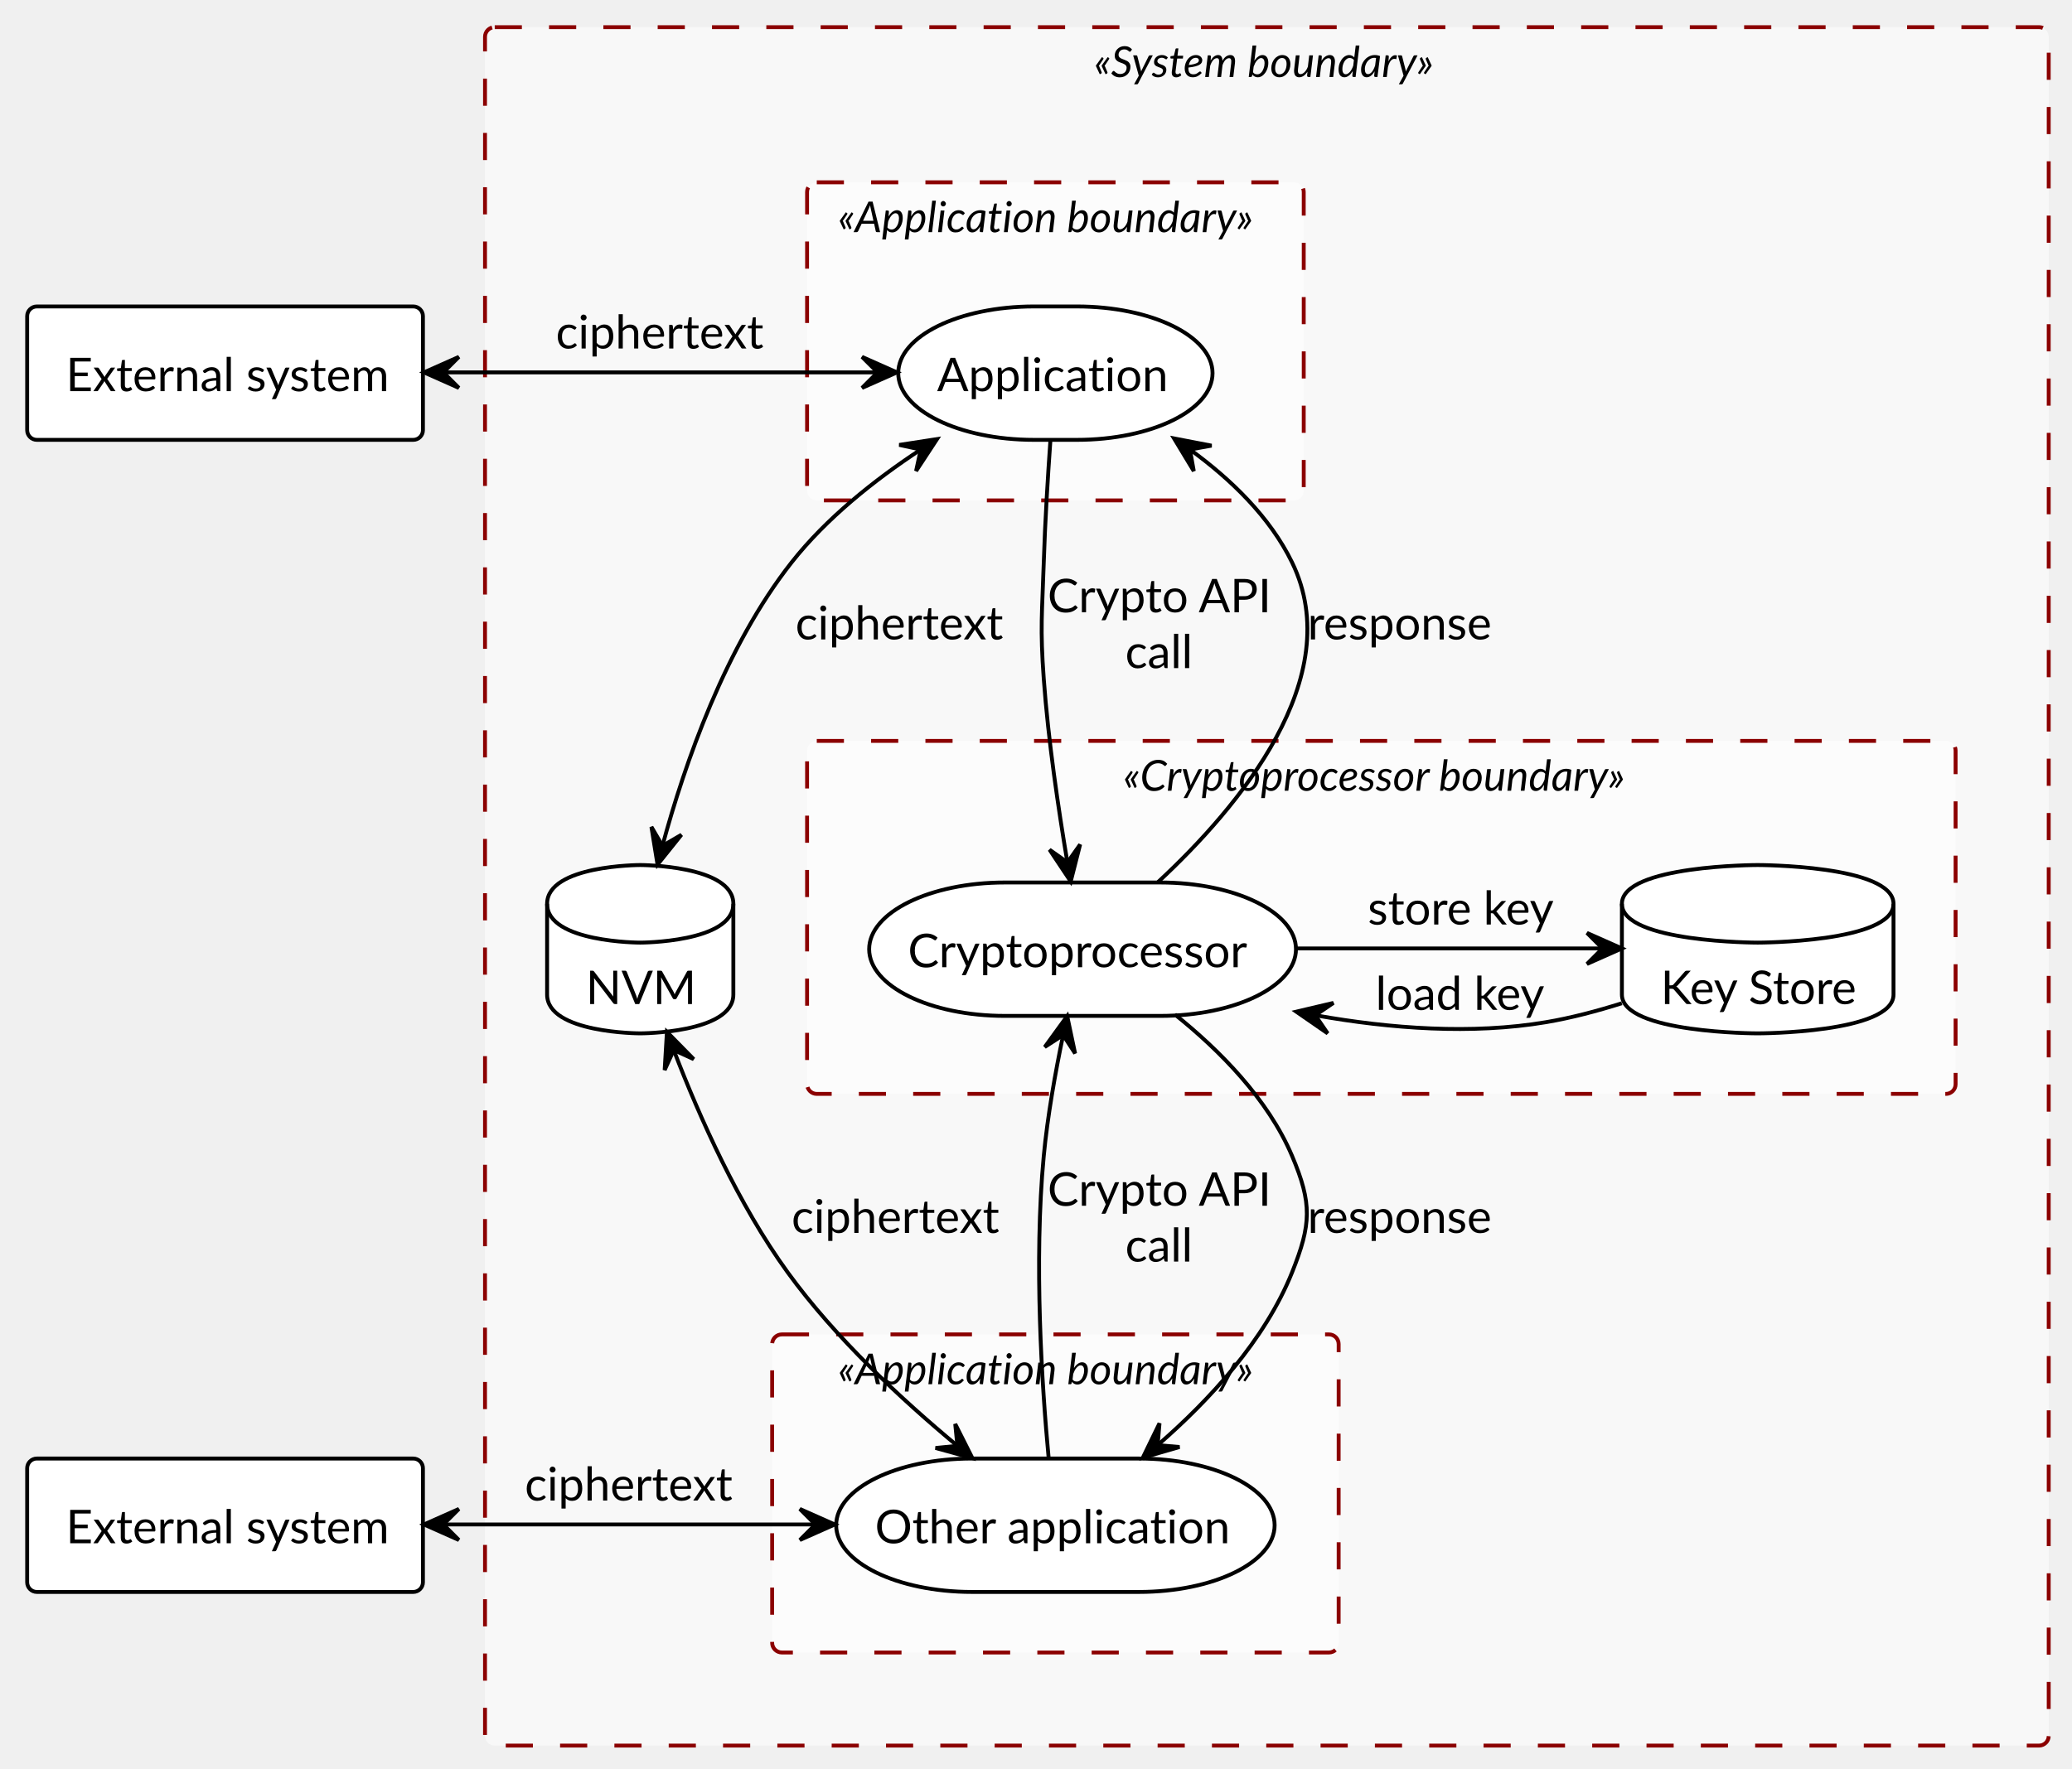
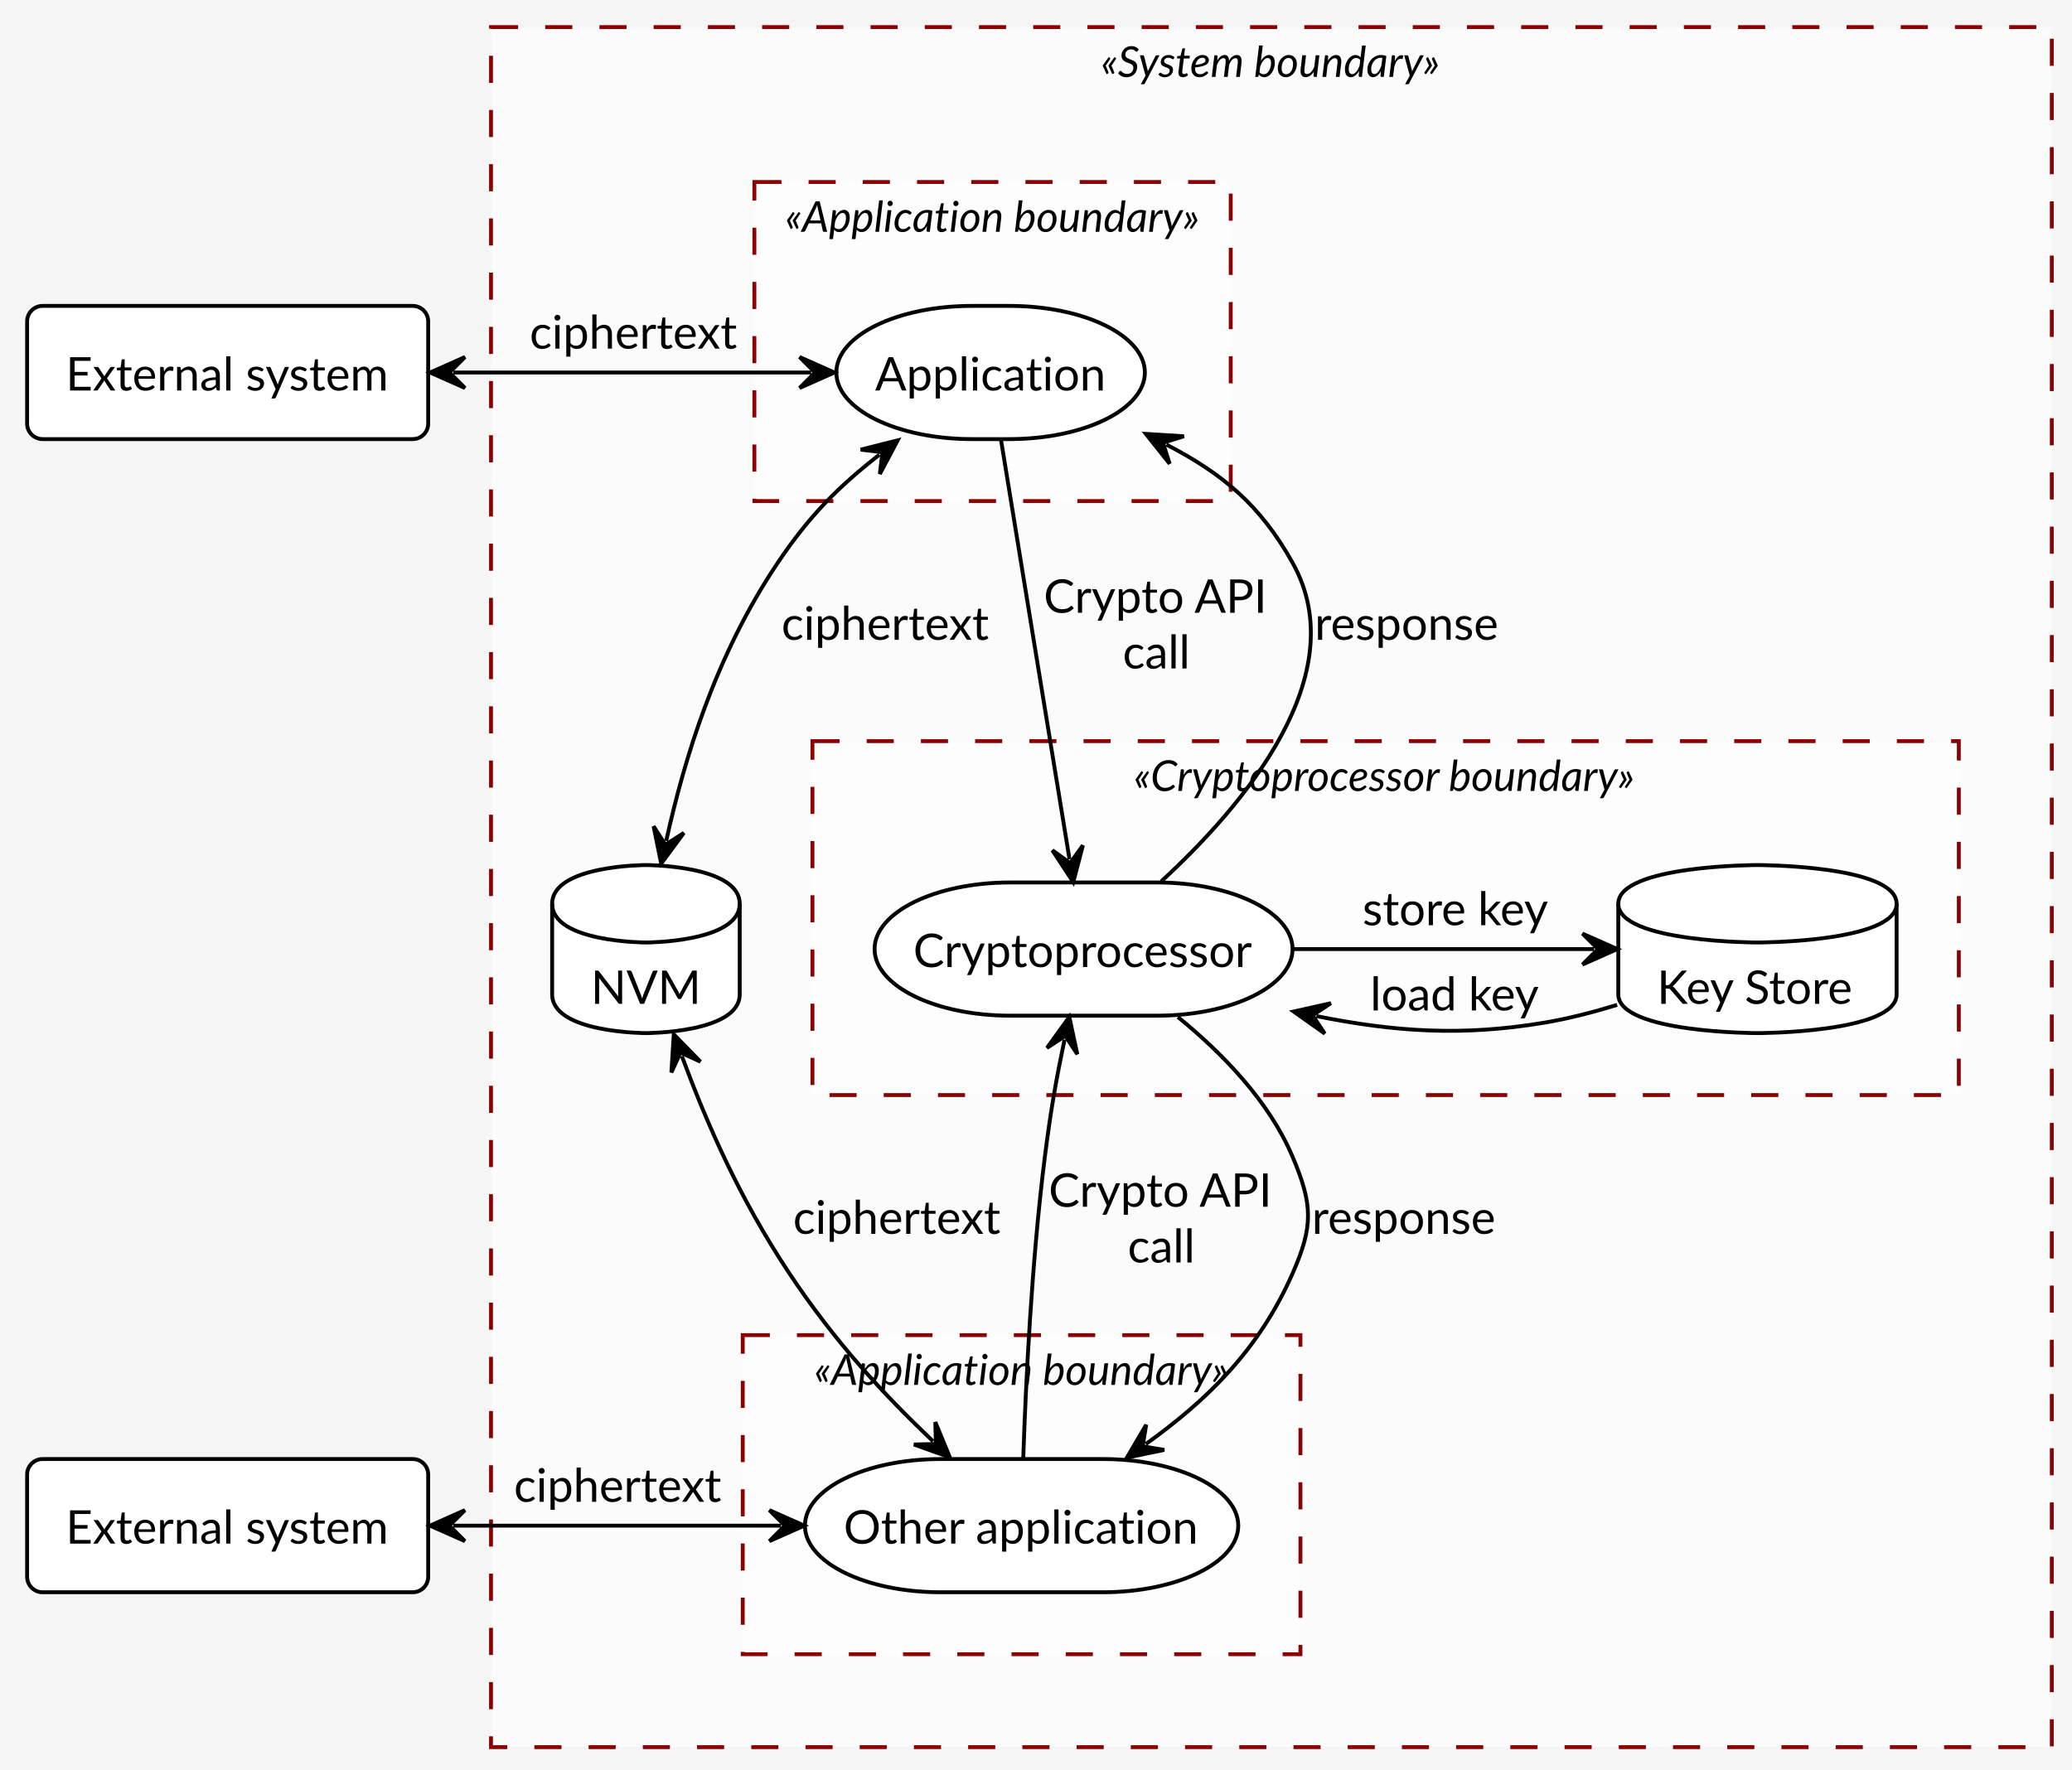
- <svg xmlns="http://www.w3.org/2000/svg" contentStyleType="text/css" height="456px" preserveAspectRatio="none" style="width:534px;height:456px;background:#FFFFFF55;" version="1.1" viewBox="0 0 534 456" width="534px" zoomAndPan="magnify">
+ <svg xmlns="http://www.w3.org/2000/svg" contentStyleType="text/css" data-diagram-type="DESCRIPTION" height="457px" preserveAspectRatio="none" style="width:535px;height:457px;background:#FFFFFF55;" version="1.1" viewBox="0 0 535 457" width="535px" zoomAndPan="magnify">
  <defs />
  <g>
-     <g id="cluster_##4">
-       <rect fill="#FFFFFF" fill-opacity="0.565" height="443" rx="2.5" ry="2.5" style="stroke:#8B0000;stroke-width:1.0;stroke-dasharray:7.0,7.0;" width="403" x="125" y="7" />
-       <text fill="#000000" font-family="Lato,sans-serif" font-size="11" font-style="italic" lengthAdjust="spacing" textLength="89" x="282" y="19.843">«System boundary»</text>
+     <rect fill="#FFFFFF" fill-opacity="0.333" height="457" style="stroke:none;stroke-width:1;" width="535" x="0" y="0" />
+     <g class="cluster" data-entity="##4" data-source-line="14" data-uid="ent0005" id="cluster_##4">
+       <rect fill="#FFFFFF" fill-opacity="0.565" height="444.2" style="stroke:#8B0000;stroke-width:1;stroke-dasharray:7.0,7.0;" width="403" x="126.78" y="7" />
+       <text fill="#000000" font-family="Lato,sans-serif" font-size="11" font-style="italic" lengthAdjust="spacing" textLength="87.984" x="284.288" y="19.857">«System boundary»</text>
    </g>
-     <g id="cluster_##6">
-       <rect fill="#FFFFFF" fill-opacity="0.565" height="82" rx="2.5" ry="2.5" style="stroke:#8B0000;stroke-width:1.0;stroke-dasharray:7.0,7.0;" width="128" x="208" y="47" />
-       <text fill="#000000" font-family="Lato,sans-serif" font-size="11" font-style="italic" lengthAdjust="spacing" textLength="112" x="216" y="59.843">«Application boundary»</text>
+     <g class="cluster" data-entity="##6" data-source-line="14" data-uid="ent0007" id="cluster_##6">
+       <rect fill="#FFFFFF" fill-opacity="0.565" height="82.4" style="stroke:#8B0000;stroke-width:1;stroke-dasharray:7.0,7.0;" width="123" x="194.78" y="47" />
+       <text fill="#000000" font-family="Lato,sans-serif" font-size="11" font-style="italic" lengthAdjust="spacing" textLength="107.063" x="202.749" y="59.857">«Application boundary»</text>
    </g>
-     <g id="cluster_##10">
-       <rect fill="#FFFFFF" fill-opacity="0.565" height="82" rx="2.5" ry="2.5" style="stroke:#8B0000;stroke-width:1.0;stroke-dasharray:7.0,7.0;" width="146" x="199" y="344" />
-       <text fill="#000000" font-family="Lato,sans-serif" font-size="11" font-style="italic" lengthAdjust="spacing" textLength="112" x="216" y="356.844">«Application boundary»</text>
+     <g class="cluster" data-entity="##10" data-source-line="14" data-uid="ent0011" id="cluster_##10">
+       <rect fill="#FFFFFF" fill-opacity="0.565" height="82.4" style="stroke:#8B0000;stroke-width:1;stroke-dasharray:7.0,7.0;" width="144" x="191.78" y="344.8" />
+       <text fill="#000000" font-family="Lato,sans-serif" font-size="11" font-style="italic" lengthAdjust="spacing" textLength="107.063" x="210.249" y="357.657">«Application boundary»</text>
    </g>
-     <g id="cluster_##13">
-       <rect fill="#FFFFFF" fill-opacity="0.565" height="91" rx="2.5" ry="2.5" style="stroke:#8B0000;stroke-width:1.0;stroke-dasharray:7.0,7.0;" width="296" x="208" y="191" />
-       <text fill="#000000" font-family="Lato,sans-serif" font-size="11" font-style="italic" lengthAdjust="spacing" textLength="133" x="289.5" y="203.844">«Cryptoprocessor boundary»</text>
+     <g class="cluster" data-entity="##13" data-source-line="14" data-uid="ent0014" id="cluster_##13">
+       <rect fill="#FFFFFF" fill-opacity="0.565" height="91.4" style="stroke:#8B0000;stroke-width:1;stroke-dasharray:7.0,7.0;" width="296" x="209.78" y="191.4" />
+       <text fill="#000000" font-family="Lato,sans-serif" font-size="11" font-style="italic" lengthAdjust="spacing" textLength="130.048" x="292.756" y="204.257">«Cryptoprocessor boundary»</text>
    </g>
-     <g id="elem_nvm">
-       <path d="M141,233 C141,223 165,223 165,223 C165,223 189,223 189,233 L189,256.392 C189,266.392 165,266.392 165,266.392 C165,266.392 141,266.392 141,256.392 L141,233 " fill="#FFFFFF" style="stroke:#000000;stroke-width:1.0;" />
-       <path d="M141,233 C141,243 165,243 165,243 C165,243 189,243 189,233 " fill="none" style="stroke:#000000;stroke-width:1.0;" />
-       <text fill="#000000" font-family="Lato,sans-serif" font-size="12" lengthAdjust="spacing" textLength="28" x="151" y="258.837">NVM</text>
+     <g class="entity" data-entity="nvm" data-source-line="13" data-uid="ent0009" id="entity_nvm">
+       <path d="M142.57,233.4 C142.57,223.4 166.784,223.4 166.784,223.4 C166.784,223.4 190.998,223.4 190.998,233.4 L190.998,256.8 C190.998,266.8 166.784,266.8 166.784,266.8 C166.784,266.8 142.57,266.8 142.57,256.8 L142.57,233.4" fill="#FFFFFF" style="stroke:#000000;stroke-width:1;" />
+       <path d="M142.57,233.4 C142.57,243.4 166.784,243.4 166.784,243.4 C166.784,243.4 190.998,243.4 190.998,233.4" fill="none" style="stroke:#000000;stroke-width:1;" />
+       <text fill="#000000" font-family="Lato,sans-serif" font-size="12" lengthAdjust="spacing" textLength="28.428" x="152.57" y="259.244">NVM</text>
    </g>
-     <g id="elem_app">
-       <rect fill="#FFFFFF" height="34.392" rx="35" ry="35" style="stroke:#000000;stroke-width:1.0;" width="81" x="231.5" y="79" />
-       <text fill="#000000" font-family="Lato,sans-serif" font-size="12" lengthAdjust="spacing" textLength="61" x="241.5" y="100.838">Application</text>
+     <g class="entity" data-entity="app" data-source-line="11" data-uid="ent0008" id="entity_app">
+       <rect fill="#FFFFFF" height="34.4" rx="35" ry="35" style="stroke:#000000;stroke-width:1;" width="79.664" x="215.95" y="79" />
+       <text fill="#000000" font-family="Lato,sans-serif" font-size="12" lengthAdjust="spacing" textLength="59.664" x="225.95" y="100.844">Application</text>
    </g>
-     <g id="elem_app2">
-       <rect fill="#FFFFFF" height="34.392" rx="35" ry="35" style="stroke:#000000;stroke-width:1.0;" width="113" x="215.5" y="376" />
-       <text fill="#000000" font-family="Lato,sans-serif" font-size="12" lengthAdjust="spacing" textLength="93" x="225.5" y="397.837">Other application</text>
+     <g class="entity" data-entity="app2" data-source-line="15" data-uid="ent0012" id="entity_app2">
+       <rect fill="#FFFFFF" height="34.4" rx="35" ry="35" style="stroke:#000000;stroke-width:1;" width="111.884" x="207.84" y="376.8" />
+       <text fill="#000000" font-family="Lato,sans-serif" font-size="12" lengthAdjust="spacing" textLength="91.884" x="217.84" y="398.644">Other application</text>
    </g>
-     <g id="elem_crypto">
-       <rect fill="#FFFFFF" height="34.392" rx="35" ry="35" style="stroke:#000000;stroke-width:1.0;" width="110" x="224" y="227.5" />
-       <text fill="#000000" font-family="Lato,sans-serif" font-size="12" lengthAdjust="spacing" textLength="90" x="234" y="249.338">Cryptoprocessor</text>
+     <g class="entity" data-entity="crypto" data-source-line="18" data-uid="ent0015" id="entity_crypto">
+       <rect fill="#FFFFFF" height="34.4" rx="35" ry="35" style="stroke:#000000;stroke-width:1;" width="107.93" x="225.82" y="227.9" />
+       <text fill="#000000" font-family="Lato,sans-serif" font-size="12" lengthAdjust="spacing" textLength="87.93" x="235.82" y="249.744">Cryptoprocessor</text>
    </g>
-     <g id="elem_keys">
-       <path d="M418,233 C418,223 453,223 453,223 C453,223 488,223 488,233 L488,256.392 C488,266.392 453,266.392 453,266.392 C453,266.392 418,266.392 418,256.392 L418,233 " fill="#FFFFFF" style="stroke:#000000;stroke-width:1.0;" />
-       <path d="M418,233 C418,243 453,243 453,243 C453,243 488,243 488,233 " fill="none" style="stroke:#000000;stroke-width:1.0;" />
-       <text fill="#000000" font-family="Lato,sans-serif" font-size="12" lengthAdjust="spacing" textLength="50" x="428" y="258.837">Key Store</text>
+     <g class="entity" data-entity="keys" data-source-line="19" data-uid="ent0016" id="entity_keys">
+       <path d="M417.85,233.4 C417.85,223.4 453.782,223.4 453.782,223.4 C453.782,223.4 489.714,223.4 489.714,233.4 L489.714,256.8 C489.714,266.8 453.782,266.8 453.782,266.8 C453.782,266.8 417.85,266.8 417.85,256.8 L417.85,233.4" fill="#FFFFFF" style="stroke:#000000;stroke-width:1;" />
+       <path d="M417.85,233.4 C417.85,243.4 453.782,243.4 453.782,243.4 C453.782,243.4 489.714,243.4 489.714,233.4" fill="none" style="stroke:#000000;stroke-width:1;" />
+       <text fill="#000000" font-family="Lato,sans-serif" font-size="12" lengthAdjust="spacing" textLength="51.864" x="427.85" y="259.244">Key Store</text>
    </g>
-     <g id="elem_ext">
-       <rect fill="#FFFFFF" height="34.392" rx="2.5" ry="2.5" style="stroke:#000000;stroke-width:1.0;" width="102" x="7" y="79" />
-       <text fill="#000000" font-family="Lato,sans-serif" font-size="12" lengthAdjust="spacing" textLength="82" x="17" y="100.838">External system</text>
+     <g class="entity" data-entity="ext" data-source-line="7" data-uid="ent0002" id="entity_ext">
+       <rect fill="#FFFFFF" height="34.4" rx="4" ry="4" style="stroke:#000000;stroke-width:1;" width="103.562" x="7" y="79" />
+       <text fill="#000000" font-family="Lato,sans-serif" font-size="12" lengthAdjust="spacing" textLength="83.562" x="17" y="100.844">External system</text>
    </g>
-     <g id="elem_ext2">
-       <rect fill="#FFFFFF" height="34.392" rx="2.5" ry="2.5" style="stroke:#000000;stroke-width:1.0;" width="102" x="7" y="376" />
-       <text fill="#000000" font-family="Lato,sans-serif" font-size="12" lengthAdjust="spacing" textLength="82" x="17" y="397.837">External system</text>
+     <g class="entity" data-entity="ext2" data-source-line="8" data-uid="ent0003" id="entity_ext2">
+       <rect fill="#FFFFFF" height="34.4" rx="4" ry="4" style="stroke:#000000;stroke-width:1;" width="103.562" x="7" y="376.8" />
+       <text fill="#000000" font-family="Lato,sans-serif" font-size="12" lengthAdjust="spacing" textLength="83.562" x="17" y="398.644">External system</text>
    </g>
-     <g id="link_ext_app">
-       <path d="M114.59,96 C149.39,96 193.4,96 226.03,96 " fill="none" id="ext-app" style="stroke:#000000;stroke-width:1.0;" />
-       <polygon fill="#000000" points="231.17,96,222.17,92,226.17,96,222.17,100,231.17,96" style="stroke:#000000;stroke-width:1.0;" />
-       <polygon fill="#000000" points="109.26,96,118.26,100,114.26,96,118.26,92,109.26,96" style="stroke:#000000;stroke-width:1.0;" />
-       <text fill="#000000" font-family="Lato,sans-serif" font-size="12" lengthAdjust="spacing" textLength="54" x="143.25" y="89.838">ciphertext</text>
+     <g class="link" data-entity-1="ext" data-entity-2="app" data-source-line="23" data-uid="lnk17" id="link_ext_app">
+       <path d="M117.06,96.2 C149.77,96.2 179.28,96.2 209.45,96.2" fill="none" id="ext-app" style="stroke:#000000;stroke-width:1;" />
+       <polygon fill="#000000" points="111.06,96.2,120.06,100.2,116.06,96.2,120.06,92.2,111.06,96.2" style="stroke:#000000;stroke-width:1;" />
+       <polygon fill="#000000" points="215.45,96.2,206.45,92.2,210.45,96.2,206.45,100.2,215.45,96.2" style="stroke:#000000;stroke-width:1;" />
+       <text fill="#000000" font-family="Lato,sans-serif" font-size="12" lengthAdjust="spacing" textLength="53.652" x="136.76" y="90.044">ciphertext</text>
    </g>
-     <g id="link_ext2_app2">
-       <path d="M114.57,393 C143.93,393 179.86,393 209.97,393 " fill="none" id="ext2-app2" style="stroke:#000000;stroke-width:1.0;" />
-       <polygon fill="#000000" points="215.14,393,206.14,389,210.14,393,206.14,397,215.14,393" style="stroke:#000000;stroke-width:1.0;" />
-       <polygon fill="#000000" points="109.26,393,118.26,397,114.26,393,118.26,389,109.26,393" style="stroke:#000000;stroke-width:1.0;" />
-       <text fill="#000000" font-family="Lato,sans-serif" font-size="12" lengthAdjust="spacing" textLength="54" x="135.25" y="386.837">ciphertext</text>
+     <g class="link" data-entity-1="ext2" data-entity-2="app2" data-source-line="24" data-uid="lnk18" id="link_ext2_app2">
+       <path d="M117.04,394 C146.58,394 171.51,394 201.66,394" fill="none" id="ext2-app2" style="stroke:#000000;stroke-width:1;" />
+       <polygon fill="#000000" points="111.04,394,120.04,398,116.04,394,120.04,390,111.04,394" style="stroke:#000000;stroke-width:1;" />
+       <polygon fill="#000000" points="207.66,394,198.66,390,202.66,394,198.66,398,207.66,394" style="stroke:#000000;stroke-width:1;" />
+       <text fill="#000000" font-family="Lato,sans-serif" font-size="12" lengthAdjust="spacing" textLength="53.652" x="132.7" y="387.844">ciphertext</text>
    </g>
-     <g id="link_app_nvm">
-       <path d="M237.2,115.95 C225.42,123.71 212.99,133.57 204,145 C186.94,166.68 176.49,196.76 170.75,217.96 " fill="none" id="app-nvm" style="stroke:#000000;stroke-width:1.0;" />
-       <polygon fill="#000000" points="169.46,222.88,175.62,215.195,170.733,218.045,167.884,213.158,169.46,222.88" style="stroke:#000000;stroke-width:1.0;" />
-       <polygon fill="#000000" points="241.5,113.19,231.766,114.692,237.294,115.894,236.092,121.421,241.5,113.19" style="stroke:#000000;stroke-width:1.0;" />
-       <text fill="#000000" font-family="Lato,sans-serif" font-size="12" lengthAdjust="spacing" textLength="54" x="205" y="164.838">ciphertext</text>
+     <g class="link" data-entity-1="app" data-entity-2="nvm" data-source-line="25" data-uid="lnk19" id="link_app_nvm">
+       <path d="M227.07,117.414 C216.34,125.834 208.99,133.17 200.78,145.4 C184.61,169.47 176.666,196.152 172.016,217.172" fill="none" id="app-nvm" style="stroke:#000000;stroke-width:1;" />
+       <polygon fill="#000000" points="231.79,113.71,222.24,116.119,227.857,116.797,227.179,122.413,231.79,113.71" style="stroke:#000000;stroke-width:1;" />
+       <polygon fill="#000000" points="170.72,223.03,176.57,215.106,171.8,218.148,168.758,213.379,170.72,223.03" style="stroke:#000000;stroke-width:1;" />
+       <text fill="#000000" font-family="Lato,sans-serif" font-size="12" lengthAdjust="spacing" textLength="53.652" x="201.78" y="165.244">ciphertext</text>
    </g>
-     <g id="link_nvm_app2">
-       <path d="M173.8,271.13 C180.35,288.16 190.33,310.53 203,328 C215.27,344.93 232.52,360.92 246.7,372.69 " fill="none" id="nvm-app2" style="stroke:#000000;stroke-width:1.0;" />
-       <polygon fill="#000000" points="250.61,375.89,246.183,367.092,246.742,372.721,241.113,373.281,250.61,375.89" style="stroke:#000000;stroke-width:1.0;" />
-       <polygon fill="#000000" points="171.88,266.02,171.295,275.851,173.636,270.702,178.785,273.043,171.88,266.02" style="stroke:#000000;stroke-width:1.0;" />
-       <text fill="#000000" font-family="Lato,sans-serif" font-size="12" lengthAdjust="spacing" textLength="54" x="204" y="317.837">ciphertext</text>
+     <g class="link" data-entity-1="nvm" data-entity-2="app2" data-source-line="26" data-uid="lnk20" id="link_nvm_app2">
+       <path d="M176.06,272.754 C182.5,290.084 190.82,309.28 203.78,328.8 C215.6,346.59 228.087,359.99 240.917,372.22" fill="none" id="nvm-app2" style="stroke:#000000;stroke-width:1;" />
+       <polygon fill="#000000" points="173.97,267.13,173.356,276.96,175.712,271.817,180.855,274.173,173.97,267.13" style="stroke:#000000;stroke-width:1;" />
+       <polygon fill="#000000" points="245.26,376.36,241.506,367.255,241.641,372.91,235.986,373.046,245.26,376.36" style="stroke:#000000;stroke-width:1;" />
+       <text fill="#000000" font-family="Lato,sans-serif" font-size="12" lengthAdjust="spacing" textLength="53.652" x="204.78" y="318.644">ciphertext</text>
    </g>
-     <g id="link_app_crypto">
-       <path d="M270.72,113.43 C270.06,122.69 269.33,134.48 269,145 C268.58,158.33 268.03,161.7 269,175 C270.15,190.87 272.79,208.65 275.06,222.12 " fill="none" id="app-to-crypto" style="stroke:#000000;stroke-width:1.0;" />
-       <polygon fill="#000000" points="275.95,227.24,278.376,217.695,275.107,222.311,270.49,219.043,275.95,227.24" style="stroke:#000000;stroke-width:1.0;" />
-       <text fill="#000000" font-family="Lato,sans-serif" font-size="12" lengthAdjust="spacing" textLength="58" x="270" y="157.838">Crypto API</text>
-       <text fill="#000000" font-family="Lato,sans-serif" font-size="12" lengthAdjust="spacing" textLength="18" x="290" y="172.23">call</text>
+     <g class="link" data-entity-1="app" data-entity-2="crypto" data-source-line="30" data-uid="lnk23" id="link_app_crypto">
+       <path d="M258.49,113.77 C263.12,142.13 271.553,193.728 276.153,221.898" fill="none" id="app-to-crypto" style="stroke:#000000;stroke-width:1;" />
+       <polygon fill="#000000" points="277.12,227.82,279.617,218.293,276.314,222.885,271.722,219.582,277.12,227.82" style="stroke:#000000;stroke-width:1;" />
+       <text fill="#000000" font-family="Lato,sans-serif" font-size="12" lengthAdjust="spacing" textLength="58.164" x="269.5" y="158.244">Crypto API</text>
+       <text fill="#000000" font-family="Lato,sans-serif" font-size="12" lengthAdjust="spacing" textLength="17.358" x="289.903" y="172.644">call</text>
    </g>
-     <g id="link_app_crypto">
-       <path d="M306.72,115.91 C317.13,123.48 327.28,133.23 333,145 C347.4,174.65 319.25,208.08 298.46,227.38 " fill="none" id="app-backto-crypto" style="stroke:#000000;stroke-width:1.0;" />
-       <polygon fill="#000000" points="302.57,113.02,307.667,121.447,306.672,115.879,312.241,114.884,302.57,113.02" style="stroke:#000000;stroke-width:1.0;" />
-       <text fill="#000000" font-family="Lato,sans-serif" font-size="12" lengthAdjust="spacing" textLength="48" x="337" y="164.838">response</text>
+     <g class="link" data-entity-1="app" data-entity-2="crypto" data-source-line="31" data-uid="lnk24" id="link_app_crypto">
+       <path d="M301.185,114.825 C315.825,122.424 325.49,130.52 333.78,145.4 C349.86,174.23 321.17,208.01 299.82,227.64" fill="none" id="app-backto-crypto" style="stroke:#000000;stroke-width:1;" />
+       <polygon fill="#000000" points="295.86,112.06,302.005,119.757,300.298,114.364,305.691,112.656,295.86,112.06" style="stroke:#000000;stroke-width:1;" />
+       <text fill="#000000" font-family="Lato,sans-serif" font-size="12" lengthAdjust="spacing" textLength="47.658" x="339.47" y="165.244">response</text>
    </g>
-     <g id="link_crypto_keys">
-       <path d="M334.05,244.5 C359.6,244.5 389.42,244.5 412.81,244.5 " fill="none" id="crypto-to-keys" style="stroke:#000000;stroke-width:1.0;" />
-       <polygon fill="#000000" points="418,244.5,409,240.5,413,244.5,409,248.5,418,244.5" style="stroke:#000000;stroke-width:1.0;" />
-       <text fill="#000000" font-family="Lato,sans-serif" font-size="12" lengthAdjust="spacing" textLength="47" x="352.5" y="238.338">store key</text>
+     <g class="link" data-entity-1="crypto" data-entity-2="keys" data-source-line="32" data-uid="lnk25" id="link_crypto_keys">
+       <path d="M333.88,245.1 C361.12,245.1 387.4,245.1 411.6,245.1" fill="none" id="crypto-to-keys" style="stroke:#000000;stroke-width:1;" />
+       <polygon fill="#000000" points="417.6,245.1,408.6,241.1,412.6,245.1,408.6,249.1,417.6,245.1" style="stroke:#000000;stroke-width:1;" />
+       <text fill="#000000" font-family="Lato,sans-serif" font-size="12" lengthAdjust="spacing" textLength="48.696" x="351.8" y="238.944">store key</text>
    </g>
-     <g id="link_crypto_keys">
-       <path d="M339.35,261.79 C358.3,265.15 379.28,266.75 398.5,263.5 C404.92,262.41 411.6,260.65 417.98,258.63 " fill="none" id="crypto-backto-keys" style="stroke:#000000;stroke-width:1.0;" />
-       <polygon fill="#000000" points="334.07,260.8,342.171,266.401,338.983,261.728,343.656,258.541,334.07,260.8" style="stroke:#000000;stroke-width:1.0;" />
-       <text fill="#000000" font-family="Lato,sans-serif" font-size="12" lengthAdjust="spacing" textLength="43" x="354.5" y="260.337">load key</text>
+     <g class="link" data-entity-1="crypto" data-entity-2="keys" data-source-line="33" data-uid="lnk26" id="link_crypto_keys">
+       <path d="M339.903,262.411 C360.233,266.491 377.65,267.65 398.8,264.1 C404.97,263.06 411.38,261.41 417.55,259.51" fill="none" id="crypto-backto-keys" style="stroke:#000000;stroke-width:1;" />
+       <polygon fill="#000000" points="334.02,261.23,342.057,266.923,338.922,262.214,343.631,259.079,334.02,261.23" style="stroke:#000000;stroke-width:1;" />
+       <text fill="#000000" font-family="Lato,sans-serif" font-size="12" lengthAdjust="spacing" textLength="44.01" x="353.8" y="260.944">load key</text>
    </g>
-     <g id="link_crypto_app2">
-       <path d="M273.96,266.98 C271.99,276.44 269.97,287.71 269,298 C266.42,325.31 268.52,357.26 270.27,375.99 " fill="none" id="crypto-backto-app2" style="stroke:#000000;stroke-width:1.0;" />
-       <polygon fill="#000000" points="275.04,261.94,269.254,269.91,273.999,266.83,277.079,271.575,275.04,261.94" style="stroke:#000000;stroke-width:1.0;" />
-       <text fill="#000000" font-family="Lato,sans-serif" font-size="12" lengthAdjust="spacing" textLength="58" x="270" y="310.837">Crypto API</text>
-       <text fill="#000000" font-family="Lato,sans-serif" font-size="12" lengthAdjust="spacing" textLength="18" x="290" y="325.23">call</text>
+     <g class="link" data-entity-1="crypto" data-entity-2="app2" data-source-line="34" data-uid="lnk27" id="link_crypto_app2">
+       <path d="M274.868,268.502 C272.698,278.842 271.32,286.6 269.78,298.8 C266.35,325.95 264.84,357.77 264.21,376.6" fill="none" id="crypto-backto-app2" style="stroke:#000000;stroke-width:1;" />
+       <polygon fill="#000000" points="276.1,262.63,270.337,270.617,275.073,267.523,278.166,272.26,276.1,262.63" style="stroke:#000000;stroke-width:1;" />
+       <text fill="#000000" font-family="Lato,sans-serif" font-size="12" lengthAdjust="spacing" textLength="58.164" x="270.78" y="311.644">Crypto API</text>
+       <text fill="#000000" font-family="Lato,sans-serif" font-size="12" lengthAdjust="spacing" textLength="17.358" x="291.183" y="326.044">call</text>
    </g>
-     <g id="link_crypto_app2">
-       <path d="M302.79,261.52 C314.24,270.69 326.79,283.31 333,298 C338.19,310.28 337.95,315.62 333,328 C325.97,345.56 311.57,361.05 298.53,372.39 " fill="none" id="crypto-to-app2" style="stroke:#000000;stroke-width:1.0;" />
-       <polygon fill="#000000" points="294.53,375.77,303.989,373.026,298.352,372.547,298.832,366.91,294.53,375.77" style="stroke:#000000;stroke-width:1.0;" />
-       <text fill="#000000" font-family="Lato,sans-serif" font-size="12" lengthAdjust="spacing" textLength="48" x="337" y="317.837">response</text>
+     <g class="link" data-entity-1="crypto" data-entity-2="app2" data-source-line="35" data-uid="lnk28" id="link_crypto_app2">
+       <path d="M304.14,262.65 C315.43,271.83 327.68,284.31 333.78,298.8 C338.96,311.09 339.15,316.59 333.78,328.8 C325.02,348.73 311.557,361.675 295.847,372.935" fill="none" id="crypto-to-app2" style="stroke:#000000;stroke-width:1;" />
+       <polygon fill="#000000" points="290.97,376.43,300.615,374.438,295.034,373.517,295.955,367.936,290.97,376.43" style="stroke:#000000;stroke-width:1;" />
+       <text fill="#000000" font-family="Lato,sans-serif" font-size="12" lengthAdjust="spacing" textLength="47.658" x="338.74" y="318.644">response</text>
    </g>
  </g>
</svg>
